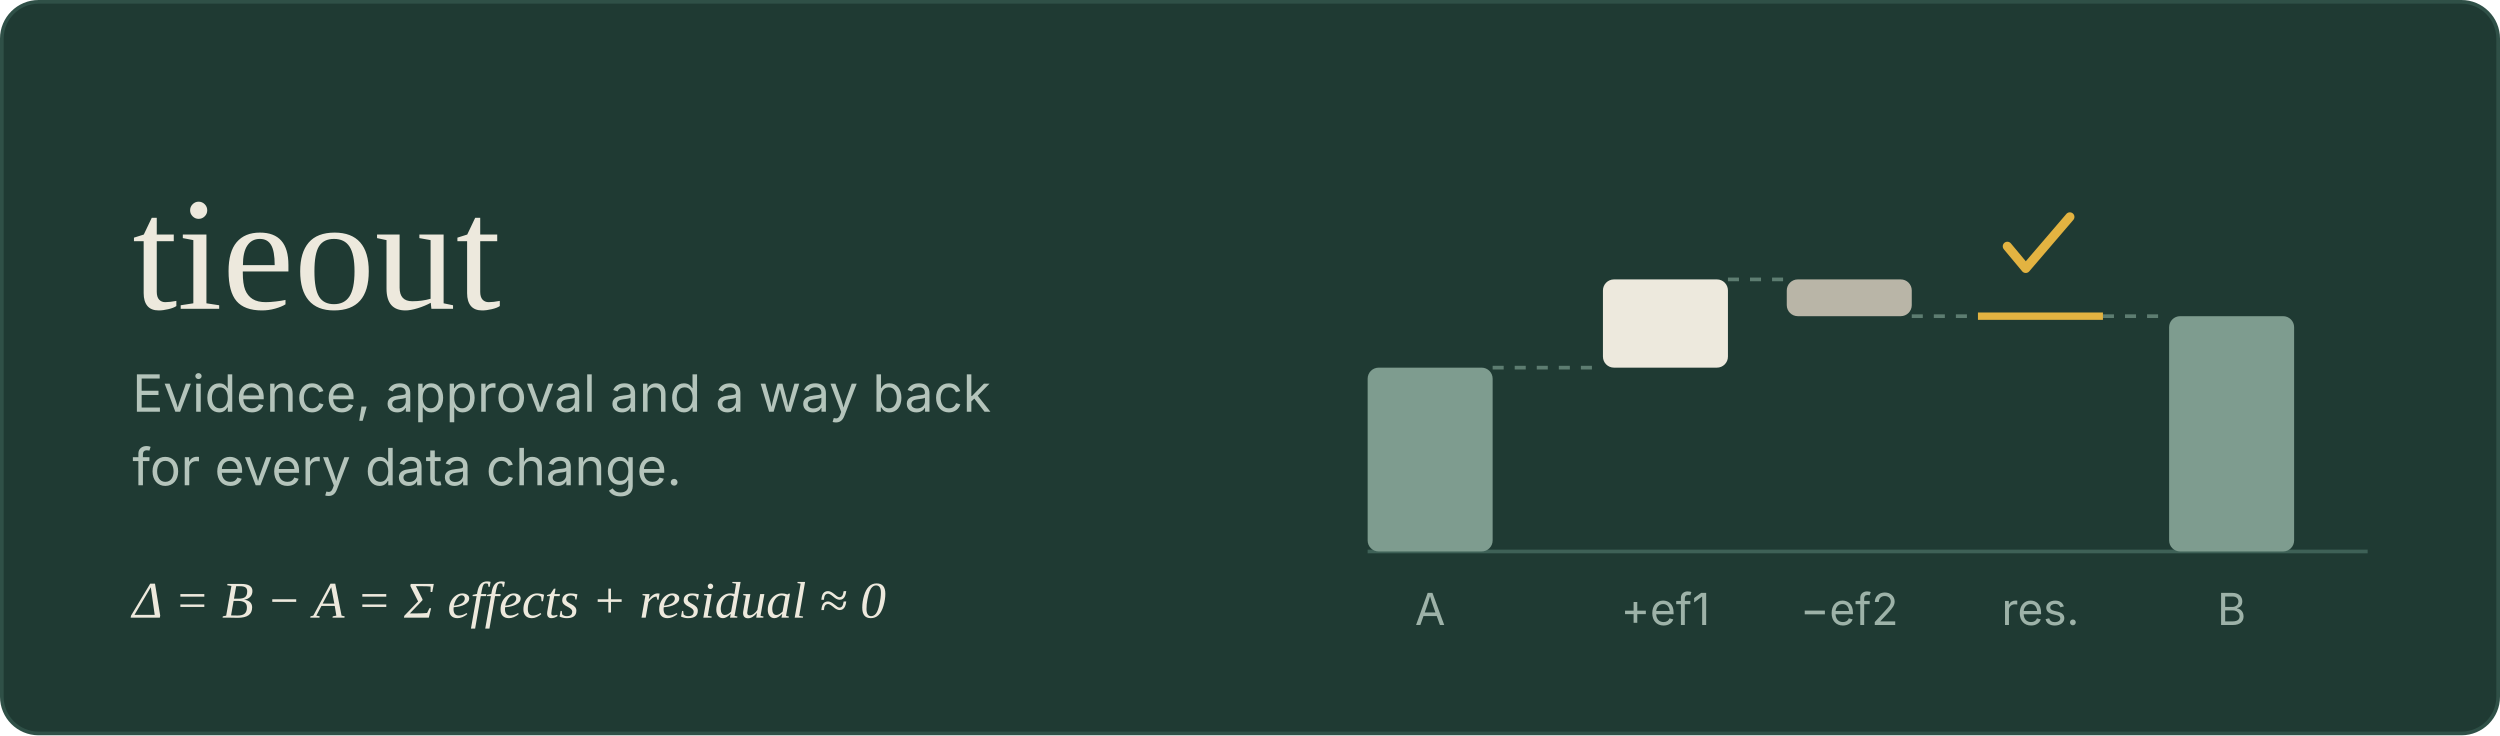
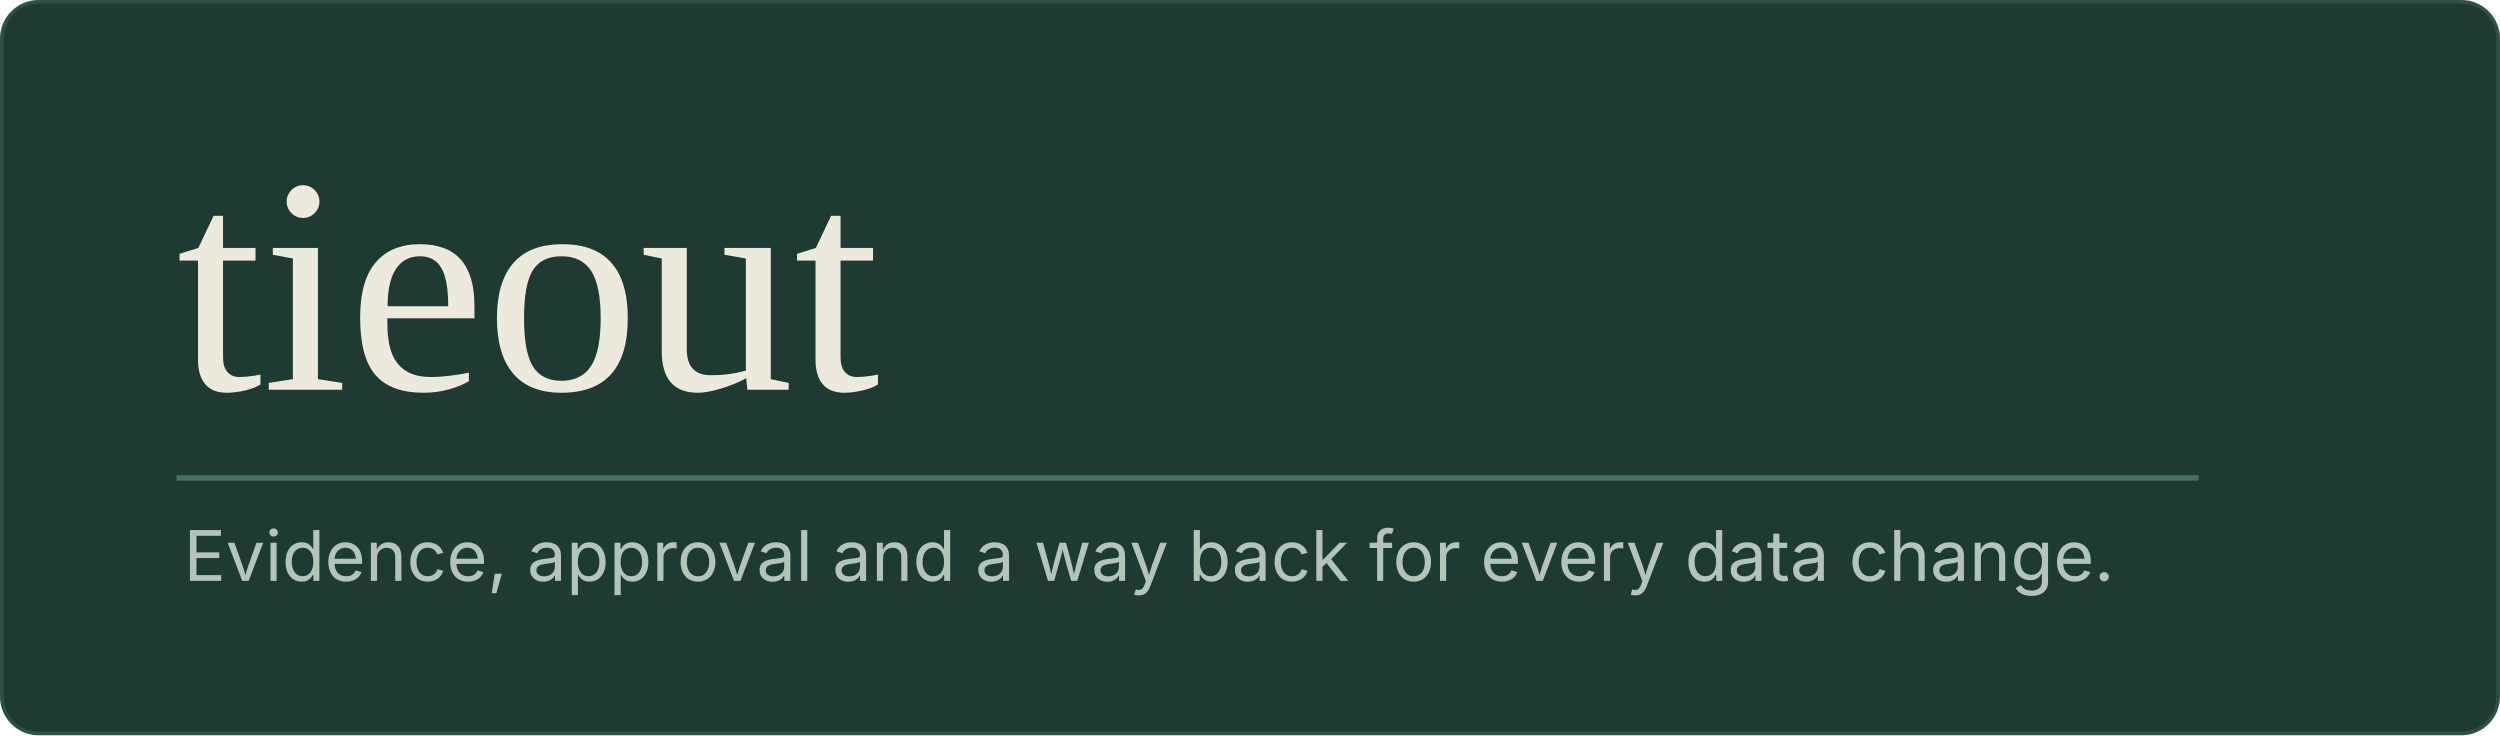
- <svg xmlns="http://www.w3.org/2000/svg" viewBox="0 0 680 200" role="img" aria-label="tieout: evidence, approval and a way back for every data change">
+ <svg xmlns="http://www.w3.org/2000/svg" viewBox="0 0 680 200" role="img" aria-labelledby="t">
  <rect x="0.5" y="0.5" width="679" height="199" rx="10" fill="#1F3A33" stroke="#2F5047" />
-   <text x="36" y="84" font-family="Georgia,'Times New Roman',serif" font-size="44" fill="#EDE9DD">tieout</text>
-   <text x="36" y="112" font-family="system-ui,-apple-system,Segoe UI,sans-serif" font-size="14" fill="#B4C4BB">Evidence, approval and a way back</text>
-   <text x="36" y="132" font-family="system-ui,-apple-system,Segoe UI,sans-serif" font-size="14" fill="#B4C4BB">for every data change.</text>
-   <text x="36" y="168" font-family="Georgia,'Times New Roman',serif" font-size="14" font-style="italic" fill="#EDE9DD">Δ = B − A = Σ effects + residual ≈ 0</text>
-   <line x1="372" y1="150" x2="644" y2="150" stroke="#3E6157" />
-   <g stroke="#5D7D71" stroke-dasharray="3 3">
-     <line x1="406" y1="100" x2="436" y2="100" />
-     <line x1="470" y1="76" x2="486" y2="76" />
-     <line x1="520" y1="86" x2="538" y2="86" />
-     <line x1="572" y1="86" x2="590" y2="86" />
-   </g>
-   <rect x="372" y="100" width="34" height="50" rx="3" fill="#7E9C8F" />
-   <rect x="436" y="76" width="34" height="24" rx="3" fill="#EDE9DD" />
-   <rect x="486" y="76" width="34" height="10" rx="3" fill="#B9B5A7" />
-   <rect x="538" y="85" width="34" height="2" fill="#E3B341" />
-   <path d="M546 67 L551 73 L563 59" fill="none" stroke="#E3B341" stroke-width="2.5" stroke-linecap="round" stroke-linejoin="round" />
-   <rect x="590" y="86" width="34" height="64" rx="3" fill="#7E9C8F" />
-   <g font-family="system-ui,-apple-system,Segoe UI,sans-serif" font-size="12" fill="#9DB2A8" text-anchor="middle">
-     <text x="389" y="170">A</text>
-     <text x="453" y="170">+ef1</text>
-     <text x="503" y="170">−ef2</text>
-     <text x="555" y="170">res.</text>
-     <text x="607" y="170">B</text>
-   </g>
+   <text x="48" y="106" font-family="Georgia,'Times New Roman',serif" font-size="84" fill="#EDE9DD" textLength="234" lengthAdjust="spacingAndGlyphs">tieout</text>
+   <line x1="48" y1="130" x2="598" y2="130" stroke="#4A6E62" stroke-width="1.5" />
+   <text x="50" y="158" font-family="system-ui,-apple-system,Segoe UI,sans-serif" font-size="19" fill="#B4C4BB" textLength="548" lengthAdjust="spacingAndGlyphs">Evidence, approval and a way back for every data change.</text>
</svg>
